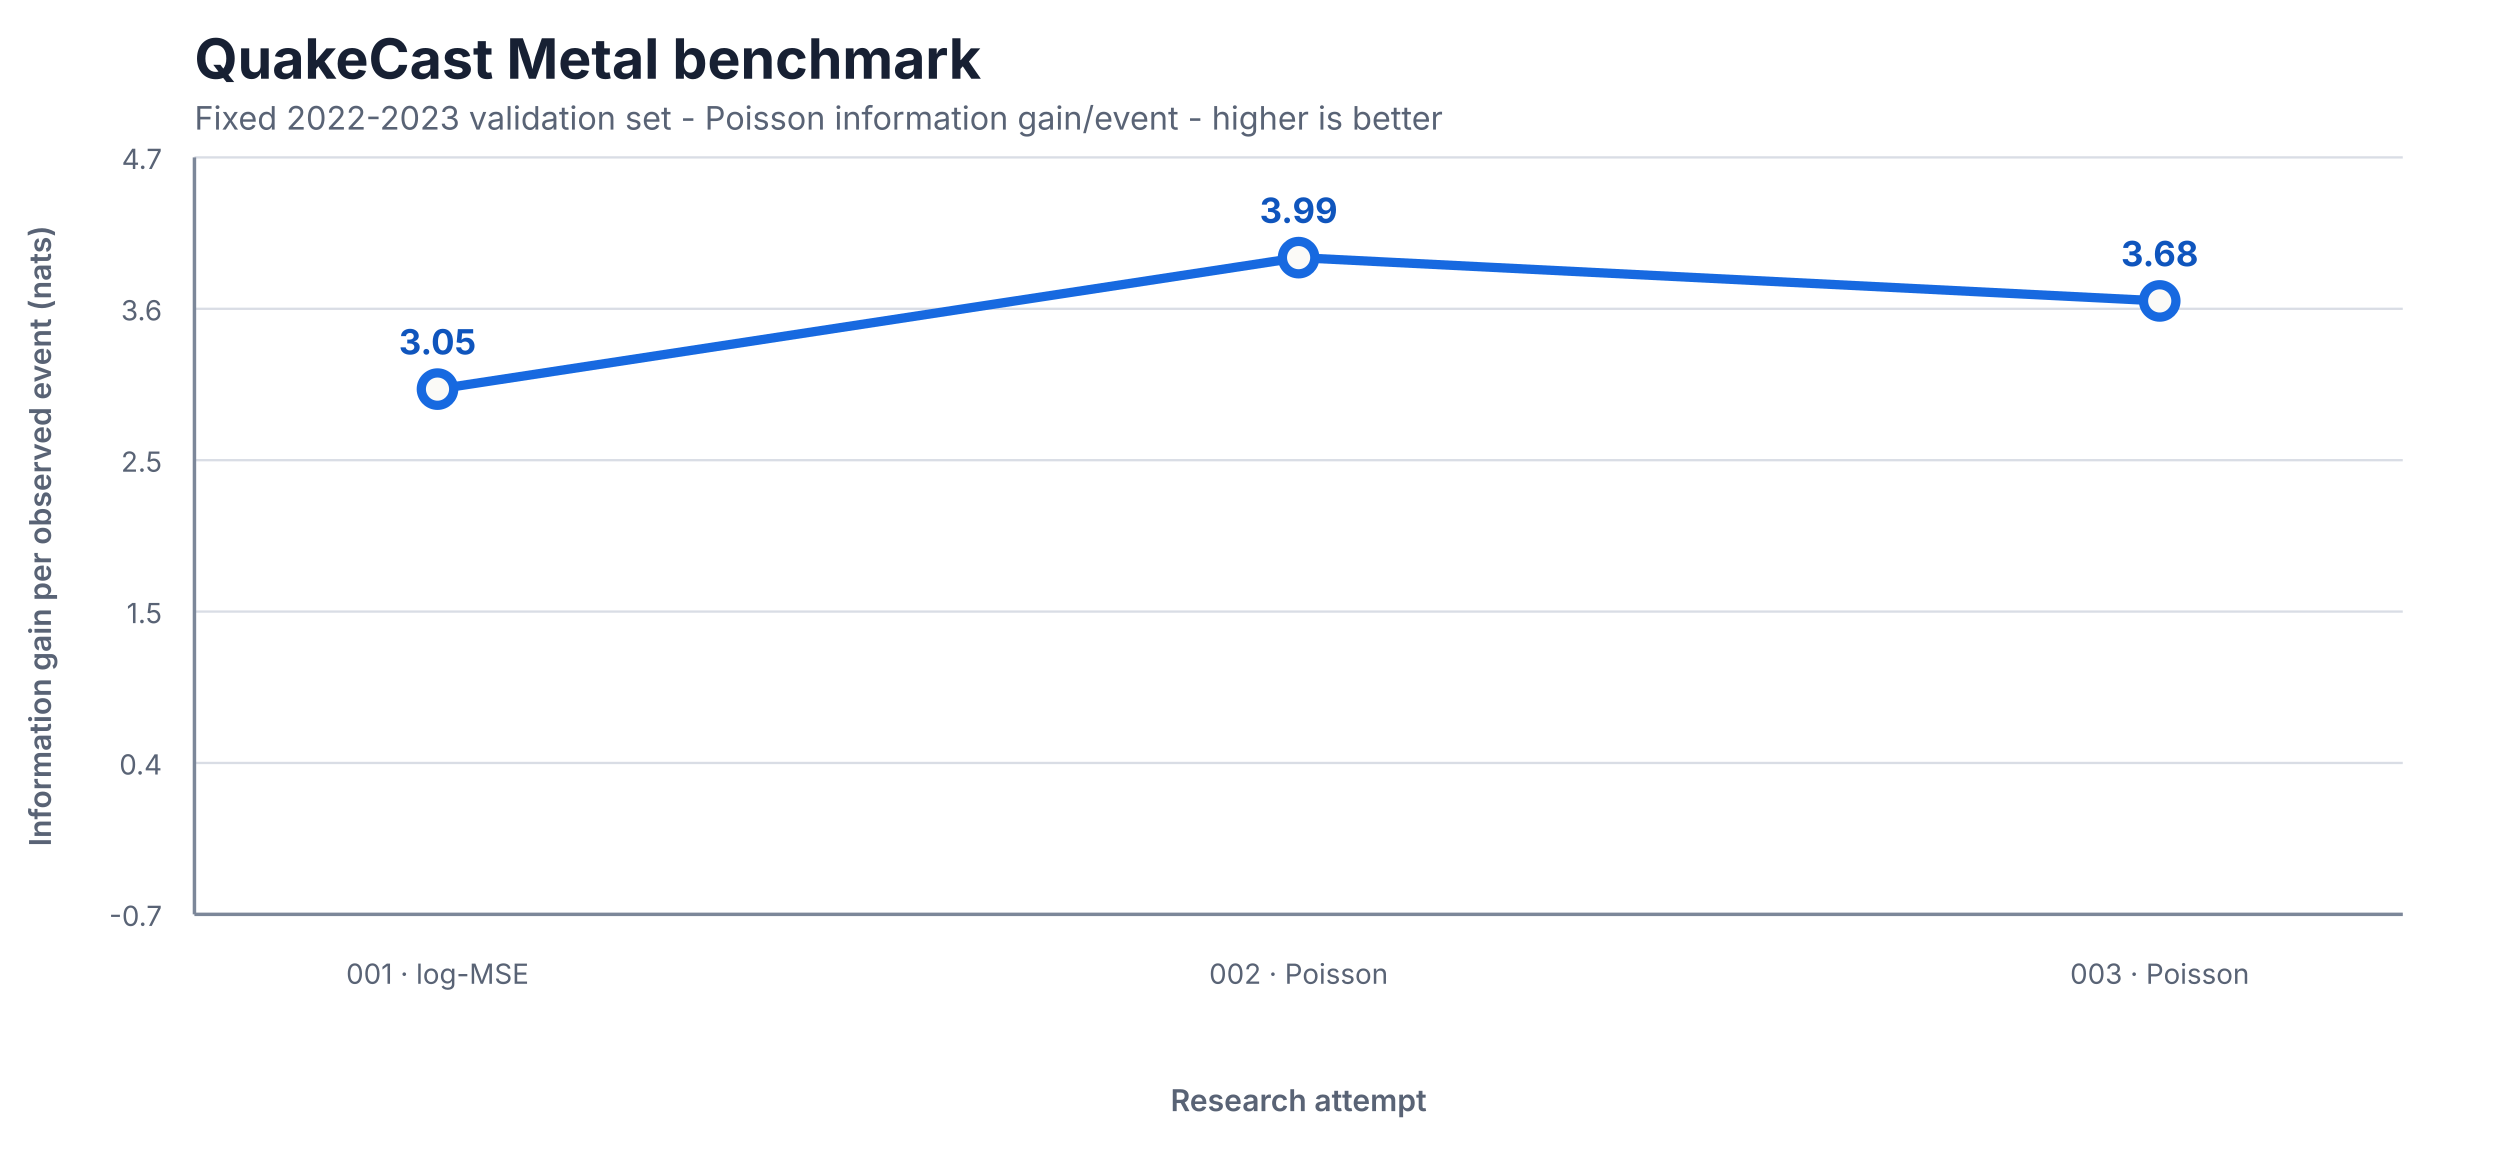
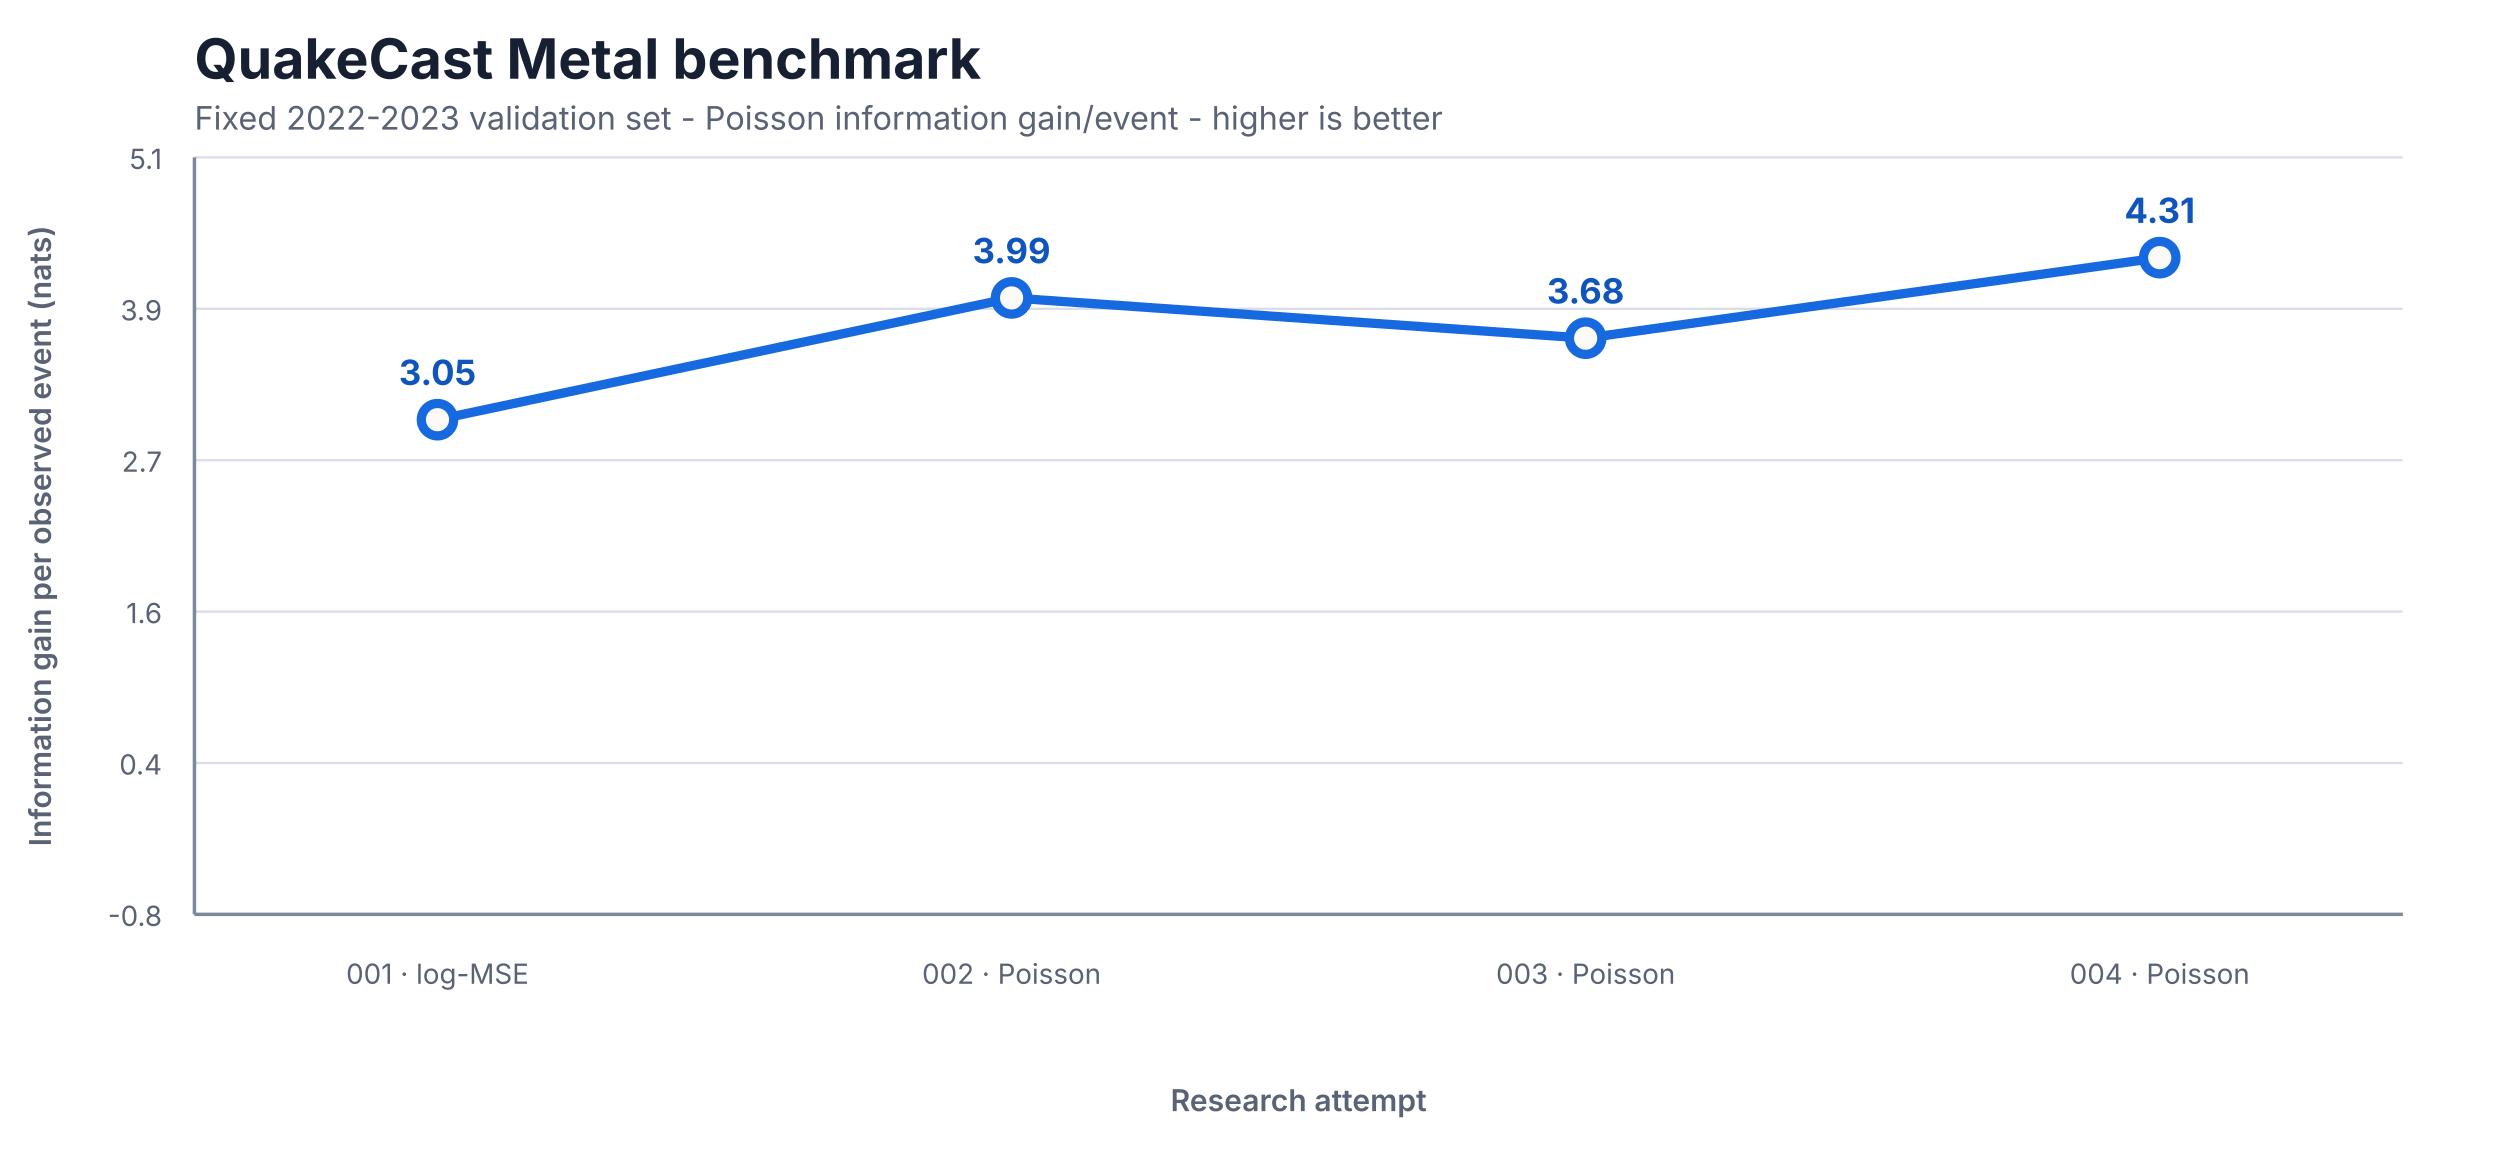
<svg xmlns="http://www.w3.org/2000/svg" width="1080" height="500" viewBox="0 0 1080 500" role="img" aria-labelledby="title desc">
  <style>
  :root { color-scheme: light dark; }
  svg { background: #fbfaf7; font-family: ui-sans-serif, -apple-system, BlinkMacSystemFont, "Segoe UI", sans-serif; }
  .title { fill: #172033; font-size: 24px; font-weight: 700; }
  .subtitle, .tick, .axis-label, .attempt, .empty { fill: #596375; }
  .subtitle { font-size: 14px; } .tick { font-size: 12px; } .axis-label { font-size: 13px; font-weight: 600; }
  .grid { stroke: #d9dde5; stroke-width: 1; } .axis { stroke: #7c8799; stroke-width: 1.5; }
  .series { fill: none; stroke: #1769e0; stroke-width: 4; stroke-linejoin: round; stroke-linecap: round; }
  .point { fill: #fbfaf7; stroke: #1769e0; stroke-width: 4; }
  .value { fill: #0f55bd; font-size: 15px; font-weight: 700; } .attempt { font-size: 12px; }
  @media (prefers-color-scheme: dark) {
    svg { background: #10141c; } .title { fill: #eef3fb; } .subtitle, .tick, .axis-label, .attempt, .empty { fill: #aeb8c7; }
    .grid { stroke: #2c3441; } .axis { stroke: #697588; } .series { stroke: #68a0ff; }
    .point { fill: #10141c; stroke: #68a0ff; } .value { fill: #8bb8ff; }
  }
</style>
  <text class="title" x="84" y="34">QuakeCast Metal benchmark</text>
  <text class="subtitle" x="84" y="56">Fixed 2022-2023 validation set - Poisson information gain/event - higher is better</text>
  <line class="grid" x1="84" y1="395.0" x2="1038" y2="395.0" />
-   <text class="tick" x="70" y="400.0" text-anchor="end">-0.7</text>
+   <text class="tick" x="70" y="400.0" text-anchor="end">-0.8</text>
  <line class="grid" x1="84" y1="329.6" x2="1038" y2="329.6" />
  <text class="tick" x="70" y="334.6" text-anchor="end">0.4</text>
  <line class="grid" x1="84" y1="264.2" x2="1038" y2="264.2" />
-   <text class="tick" x="70" y="269.2" text-anchor="end">1.5</text>
+   <text class="tick" x="70" y="269.2" text-anchor="end">1.6</text>
  <line class="grid" x1="84" y1="198.8" x2="1038" y2="198.8" />
-   <text class="tick" x="70" y="203.8" text-anchor="end">2.5</text>
+   <text class="tick" x="70" y="203.8" text-anchor="end">2.7</text>
  <line class="grid" x1="84" y1="133.4" x2="1038" y2="133.4" />
-   <text class="tick" x="70" y="138.4" text-anchor="end">3.6</text>
+   <text class="tick" x="70" y="138.4" text-anchor="end">3.9</text>
  <line class="grid" x1="84" y1="68.0" x2="1038" y2="68.0" />
-   <text class="tick" x="70" y="73.0" text-anchor="end">4.7</text>
+   <text class="tick" x="70" y="73.0" text-anchor="end">5.1</text>
  <line class="axis" x1="84" y1="68" x2="84" y2="395" />
  <line class="axis" x1="84" y1="395" x2="1038" y2="395" />
  <text class="axis-label" transform="translate(22 231.5) rotate(-90)" text-anchor="middle">Information gain per observed event (nats)</text>
  <text class="axis-label" x="561.0" y="480" text-anchor="middle">Research attempt</text>
-   <polyline class="series" points="189.0,168.1 561.0,111.3 933.0,130.0" />
-   <circle class="point" cx="189.0" cy="168.1" r="7" />
-   <text class="value" x="189.0" y="153.1" text-anchor="middle">3.05</text>
+   <polyline class="series" points="189.0,181.3 437.0,128.7 685.0,146.1 933.0,111.3" />
+   <circle class="point" cx="189.0" cy="181.3" r="7" />
+   <text class="value" x="189.0" y="166.3" text-anchor="middle">3.05</text>
  <text class="attempt" x="189.0" y="425" text-anchor="middle">001 · log-MSE</text>
-   <circle class="point" cx="561.0" cy="111.3" r="7" />
-   <text class="value" x="561.0" y="96.3" text-anchor="middle">3.99</text>
-   <text class="attempt" x="561.0" y="425" text-anchor="middle">002 · Poisson</text>
-   <circle class="point" cx="933.0" cy="130.0" r="7" />
-   <text class="value" x="933.0" y="115.0" text-anchor="middle">3.68</text>
-   <text class="attempt" x="933.0" y="425" text-anchor="middle">003 · Poisson</text>
+   <circle class="point" cx="437.0" cy="128.7" r="7" />
+   <text class="value" x="437.0" y="113.7" text-anchor="middle">3.99</text>
+   <text class="attempt" x="437.0" y="425" text-anchor="middle">002 · Poisson</text>
+   <circle class="point" cx="685.0" cy="146.1" r="7" />
+   <text class="value" x="685.0" y="131.1" text-anchor="middle">3.68</text>
+   <text class="attempt" x="685.0" y="425" text-anchor="middle">003 · Poisson</text>
+   <circle class="point" cx="933.0" cy="111.3" r="7" />
+   <text class="value" x="933.0" y="96.3" text-anchor="middle">4.31</text>
+   <text class="attempt" x="933.0" y="425" text-anchor="middle">004 · Poisson</text>
</svg>
